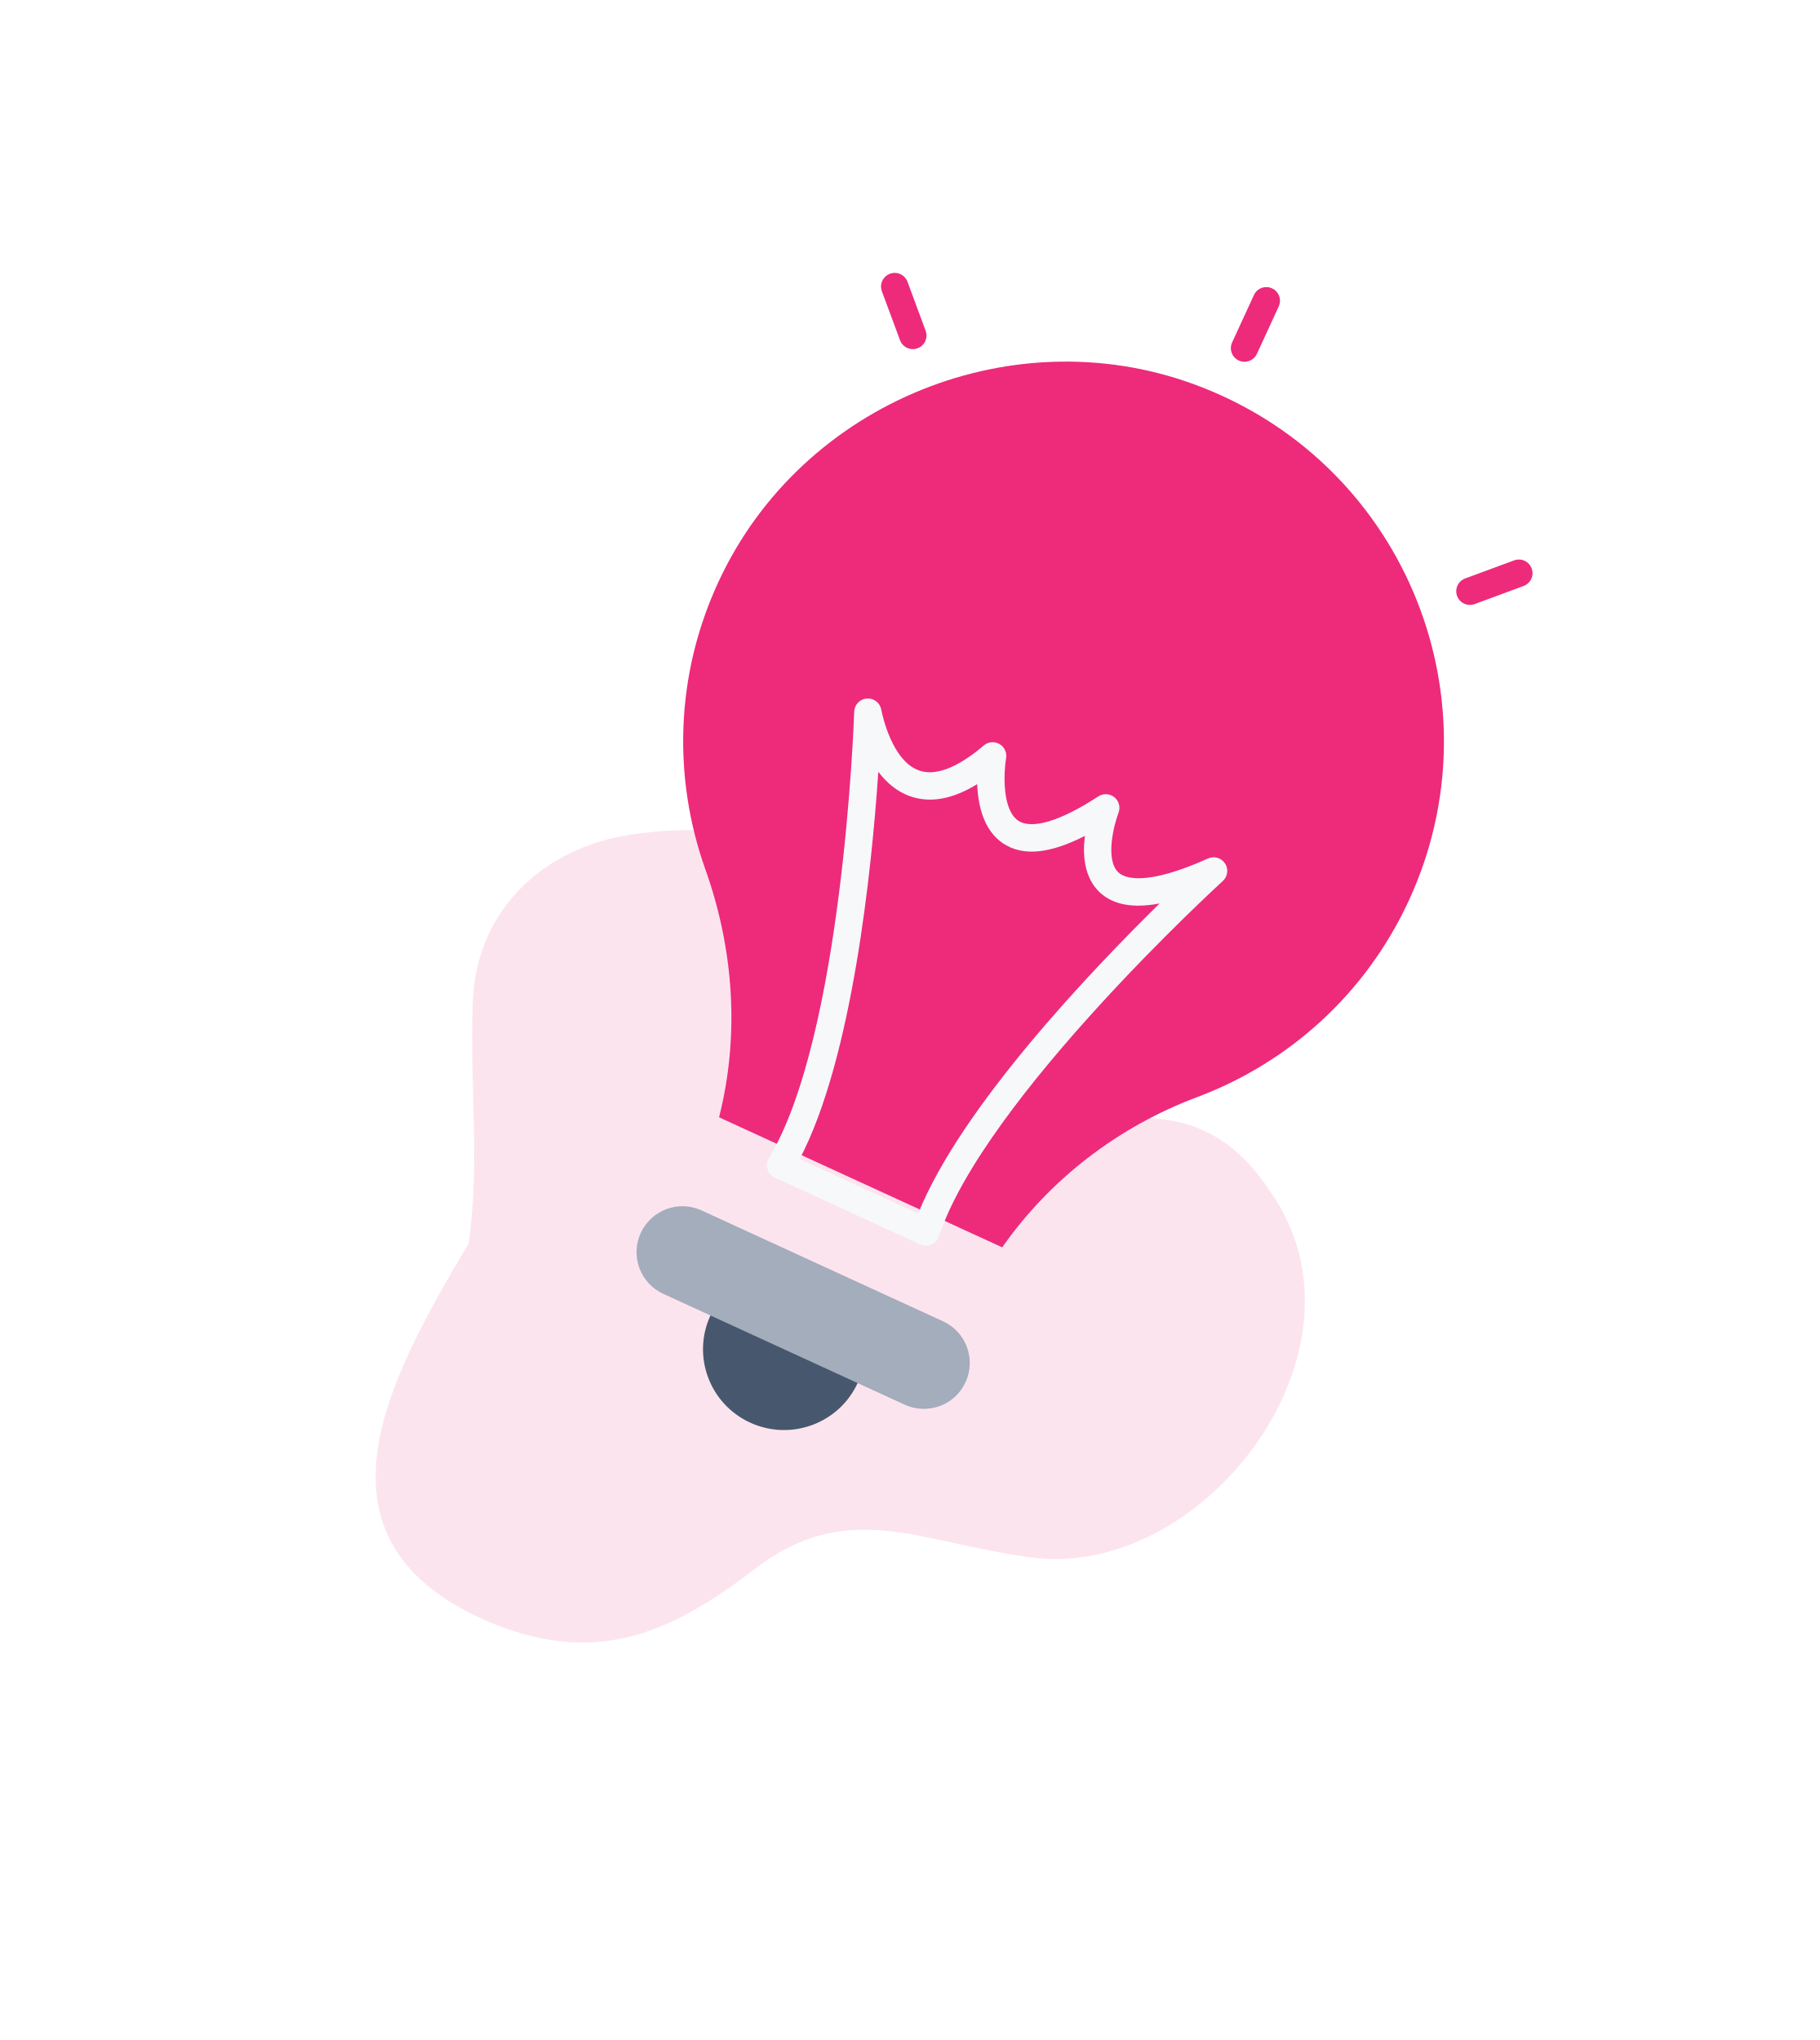
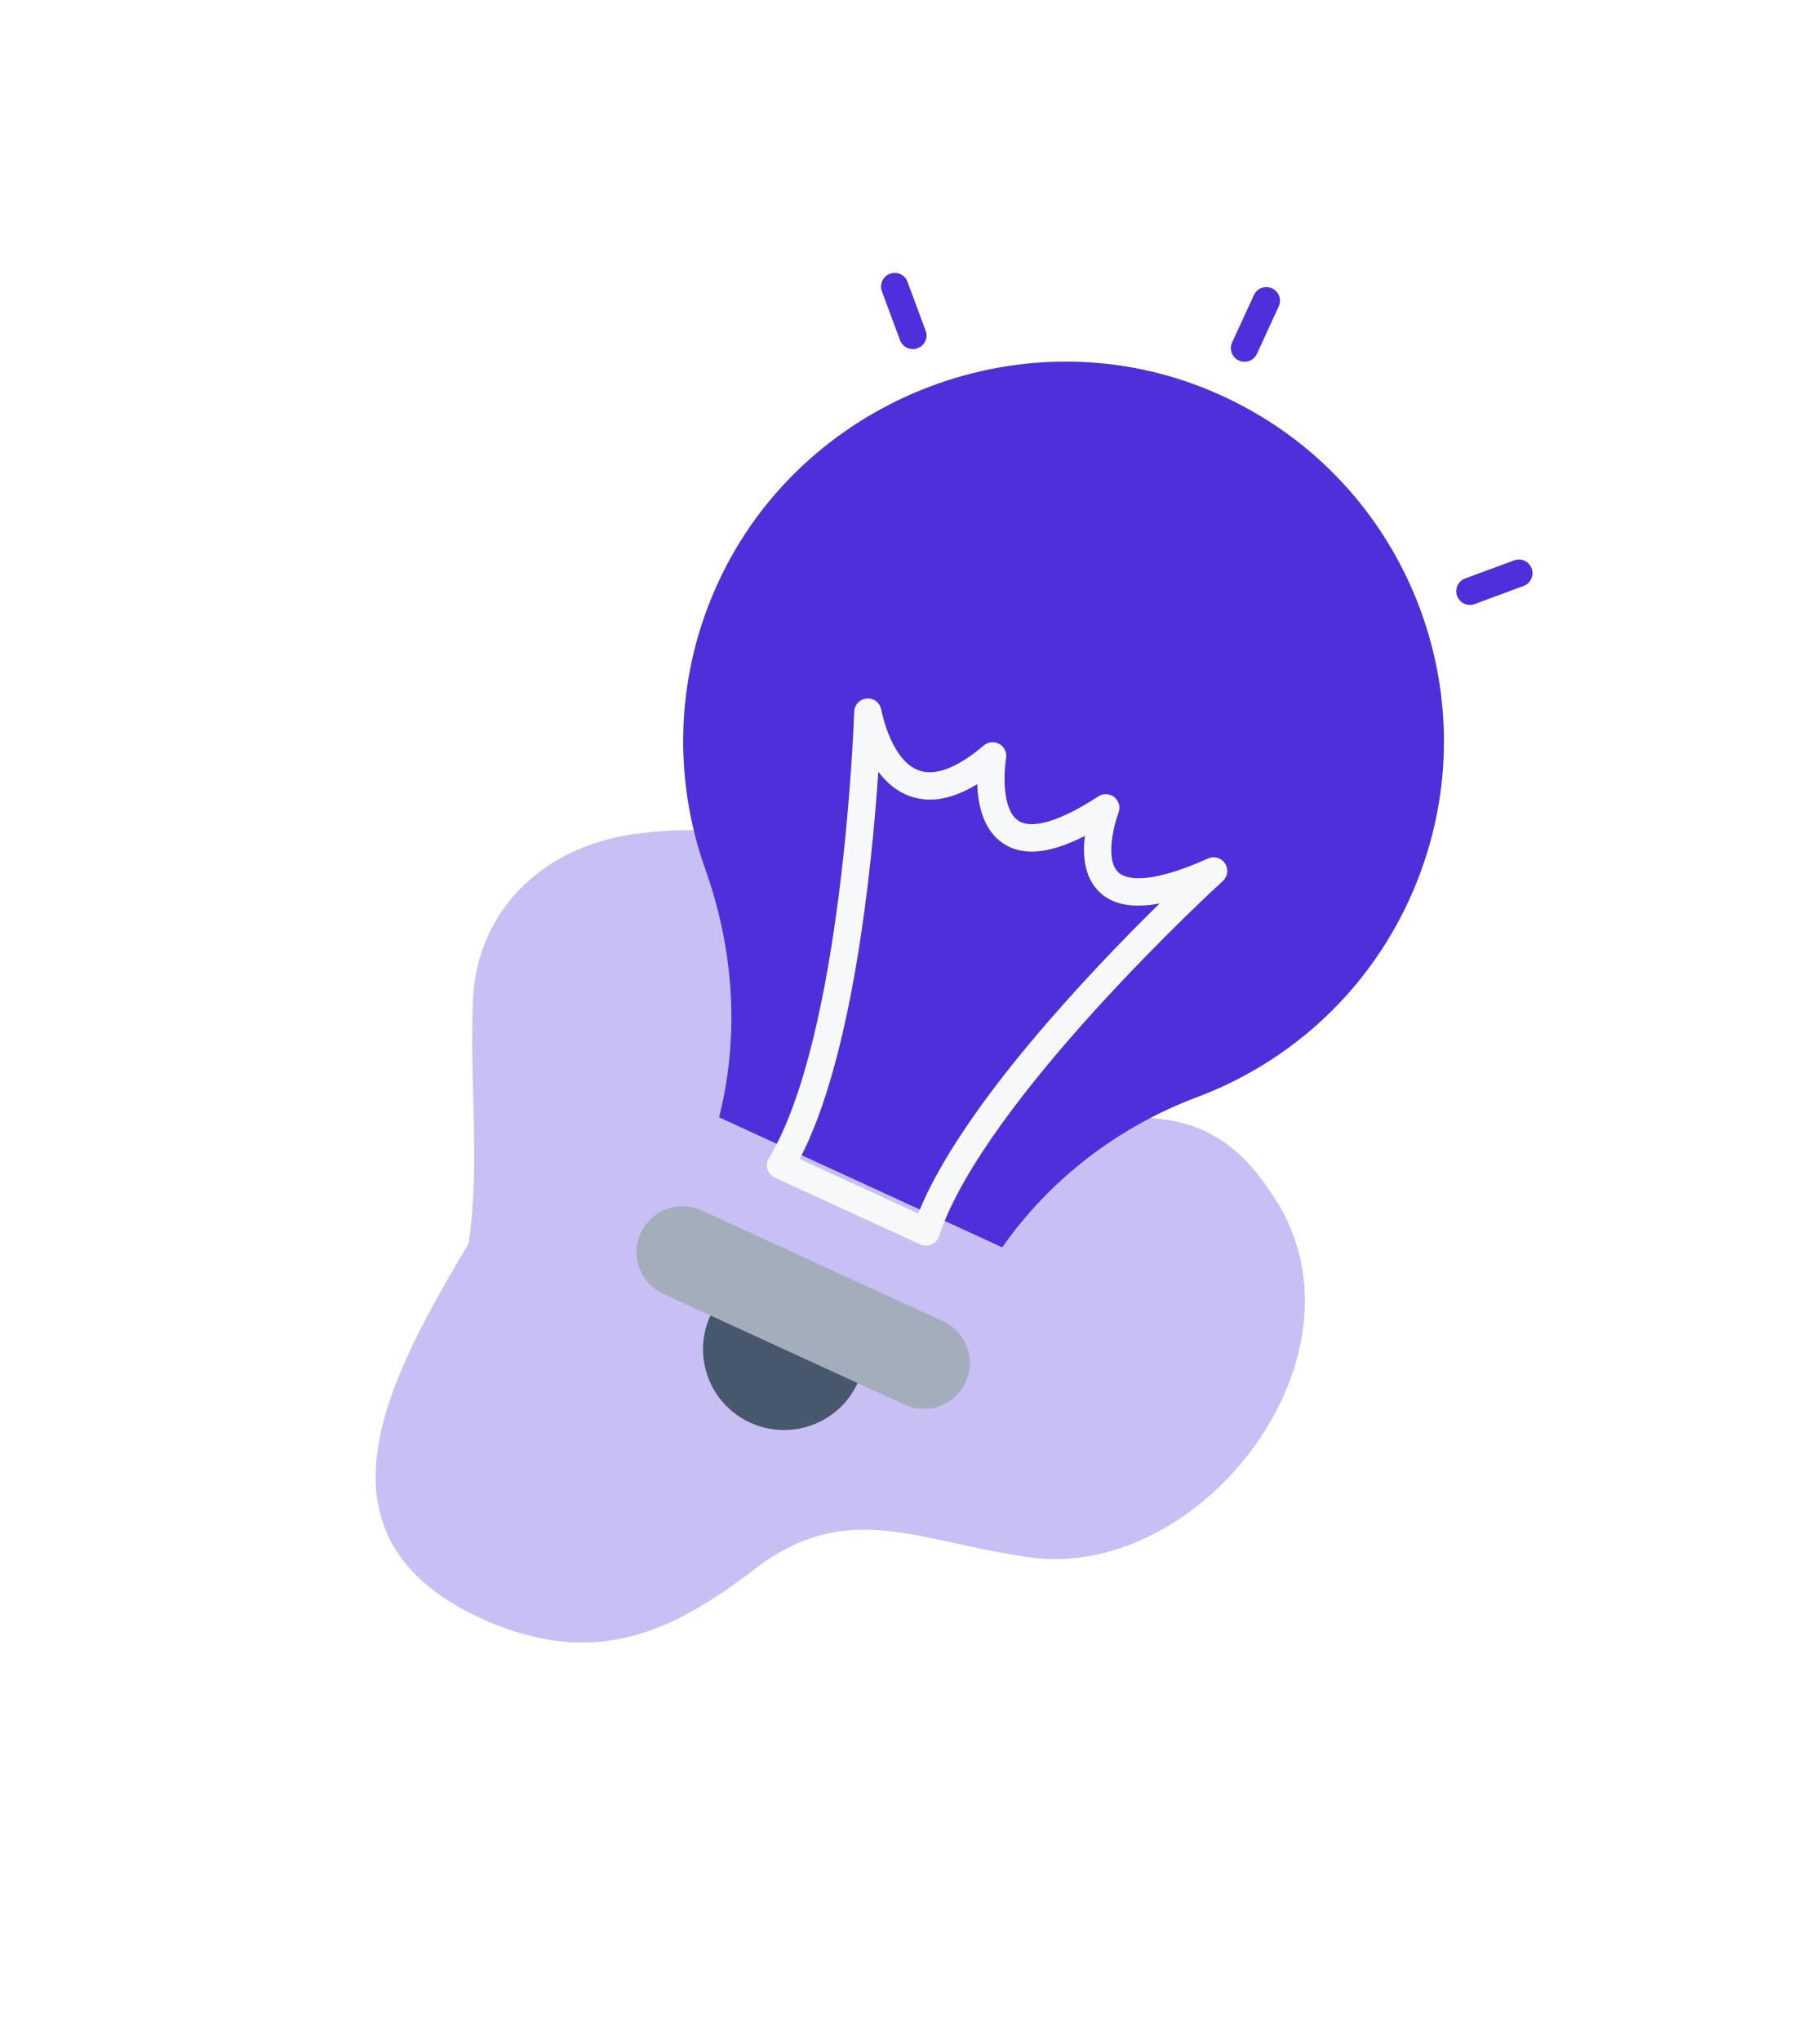
<svg xmlns="http://www.w3.org/2000/svg" width="99" height="111" viewBox="0 0 99 111" fill="none">
-   <path d="M56.488 61.352C49.343 62.258 49.982 55.71 46.984 51.035C43.989 46.068 40.605 44.616 34.835 45.341C29.812 45.9 25.921 49.327 25.721 54.508C25.545 59.109 26.125 63.346 25.493 67.66C21.126 75.033 16.195 83.845 26.701 88.295C32.694 90.765 36.766 88.704 41.415 85.108C46.226 81.658 50.068 83.876 55.58 84.668C65.218 86.457 75.318 73.458 69.046 64.751C65.751 59.798 61.654 60.643 56.488 61.352Z" fill="#ee2a7b20" />
+   <path d="M56.488 61.352C49.343 62.258 49.982 55.71 46.984 51.035C43.989 46.068 40.605 44.616 34.835 45.341C29.812 45.9 25.921 49.327 25.721 54.508C25.545 59.109 26.125 63.346 25.493 67.66C21.126 75.033 16.195 83.845 26.701 88.295C32.694 90.765 36.766 88.704 41.415 85.108C46.226 81.658 50.068 83.876 55.58 84.668C65.218 86.457 75.318 73.458 69.046 64.751C65.751 59.798 61.654 60.643 56.488 61.352Z" fill="#C8BFF4" />
  <path d="M46.656 75.255C45.64 77.464 43.017 78.421 40.809 77.407C38.599 76.392 37.633 73.786 38.649 71.578C39.664 69.371 42.272 68.404 44.482 69.419C46.69 70.434 47.671 73.048 46.656 75.255Z" fill="#47586E" />
-   <path d="M76.657 48.972C74.285 54.13 70.055 57.849 65.125 59.697C60.822 61.313 57.117 64.163 54.523 67.87L39.119 60.794C40.242 56.367 39.932 51.661 38.364 47.278C36.623 42.365 36.714 36.793 39.07 31.694C43.605 21.832 55.34 17.101 65.436 21.091C76.563 25.475 81.592 38.241 76.657 48.972Z" fill="#ee2a7b" />
-   <path d="M67.395 19.617C67.021 19.445 66.859 19.004 67.03 18.632L68.217 16.053C68.388 15.68 68.827 15.518 69.202 15.69C69.574 15.861 69.737 16.3 69.566 16.672L68.38 19.252C68.208 19.624 67.768 19.788 67.395 19.617Z" fill="#ee2a7b" />
-   <path d="M49.35 18.928C49.177 18.848 49.034 18.705 48.963 18.511L47.976 15.85C47.835 15.466 48.032 15.039 48.415 14.895C48.8 14.753 49.228 14.949 49.371 15.334L50.357 17.997C50.499 18.381 50.304 18.807 49.919 18.95C49.725 19.023 49.523 19.007 49.35 18.928Z" fill="#ee2a7b" />
-   <path d="M79.656 32.847C79.483 32.767 79.341 32.622 79.269 32.43C79.127 32.045 79.323 31.617 79.709 31.475L82.372 30.491C82.757 30.349 83.183 30.544 83.325 30.929C83.468 31.314 83.271 31.741 82.886 31.884L80.225 32.869C80.032 32.94 79.829 32.926 79.656 32.847Z" fill="#ee2a7b" />
+   <path d="M76.657 48.972C74.285 54.13 70.055 57.849 65.125 59.697C60.822 61.313 57.117 64.163 54.523 67.87L39.119 60.794C40.242 56.367 39.932 51.661 38.364 47.278C36.623 42.365 36.714 36.793 39.07 31.694C43.605 21.832 55.34 17.101 65.436 21.091C76.563 25.475 81.592 38.241 76.657 48.972Z" fill="#4E2FDA" />
+   <path d="M67.395 19.617C67.021 19.445 66.859 19.004 67.03 18.632L68.217 16.053C68.388 15.68 68.827 15.518 69.202 15.69C69.574 15.861 69.737 16.3 69.566 16.672L68.38 19.252C68.208 19.624 67.768 19.788 67.395 19.617Z" fill="#4E2FDA" />
+   <path d="M49.35 18.928C49.177 18.848 49.034 18.705 48.963 18.511L47.976 15.85C47.835 15.466 48.032 15.039 48.415 14.895C48.8 14.753 49.228 14.949 49.371 15.334L50.357 17.997C50.499 18.381 50.304 18.807 49.919 18.95C49.725 19.023 49.523 19.007 49.35 18.928Z" fill="#4E2FDA" />
+   <path d="M79.656 32.847C79.483 32.767 79.341 32.622 79.269 32.43C79.127 32.045 79.323 31.617 79.709 31.475L82.372 30.491C82.757 30.349 83.183 30.544 83.325 30.929C83.468 31.314 83.271 31.741 82.886 31.884L80.225 32.869C80.032 32.94 79.829 32.926 79.656 32.847Z" fill="#4E2FDA" />
  <path d="M43.505 63.065L49.953 66.028C52.256 60.284 59.305 52.872 63.084 49.16C61.621 49.436 60.542 49.229 59.82 48.546C58.974 47.743 58.891 46.509 59.02 45.483C57.104 46.461 55.645 46.6 54.584 45.899C53.495 45.183 53.203 43.789 53.163 42.666C51.832 43.485 50.613 43.708 49.53 43.331C48.792 43.077 48.22 42.574 47.783 41.994C47.423 47.316 46.376 57.579 43.505 63.065ZM50.064 67.712L42.152 64.077C41.96 63.989 41.816 63.824 41.753 63.622C41.69 63.421 41.718 63.2 41.827 63.02C45.816 56.425 46.446 39.442 46.471 38.722C46.482 38.345 46.777 38.036 47.154 38.007C47.532 37.977 47.869 38.234 47.942 38.606C47.997 38.89 48.526 41.426 50.017 41.928C51.136 42.317 52.54 41.4 53.519 40.563C53.755 40.359 54.094 40.327 54.368 40.481C54.64 40.636 54.787 40.946 54.734 41.254C54.615 41.945 54.484 44.056 55.403 44.659C56.143 45.143 57.698 44.677 59.75 43.333C60.02 43.157 60.374 43.177 60.623 43.376C60.873 43.579 60.967 43.92 60.85 44.22C60.615 44.841 60.103 46.77 60.842 47.468C61.152 47.761 62.25 48.27 65.719 46.712C66.052 46.562 66.444 46.675 66.645 46.981C66.845 47.287 66.793 47.692 66.524 47.938C66.393 48.054 53.56 59.796 51.078 67.271C51.012 67.472 50.864 67.635 50.67 67.718C50.476 67.802 50.255 67.799 50.064 67.712Z" fill="#F6F8F9" />
  <path d="M52.531 75.201C52.242 75.83 51.731 76.284 51.127 76.507C50.528 76.721 49.841 76.718 49.22 76.433L36.081 70.398C34.831 69.824 34.28 68.341 34.859 67.084C35.144 66.464 35.664 66.014 36.26 65.787C36.864 65.564 37.538 65.572 38.167 65.861L51.307 71.897C52.556 72.47 53.105 73.953 52.531 75.201Z" fill="#A3ADBB" />
</svg>
